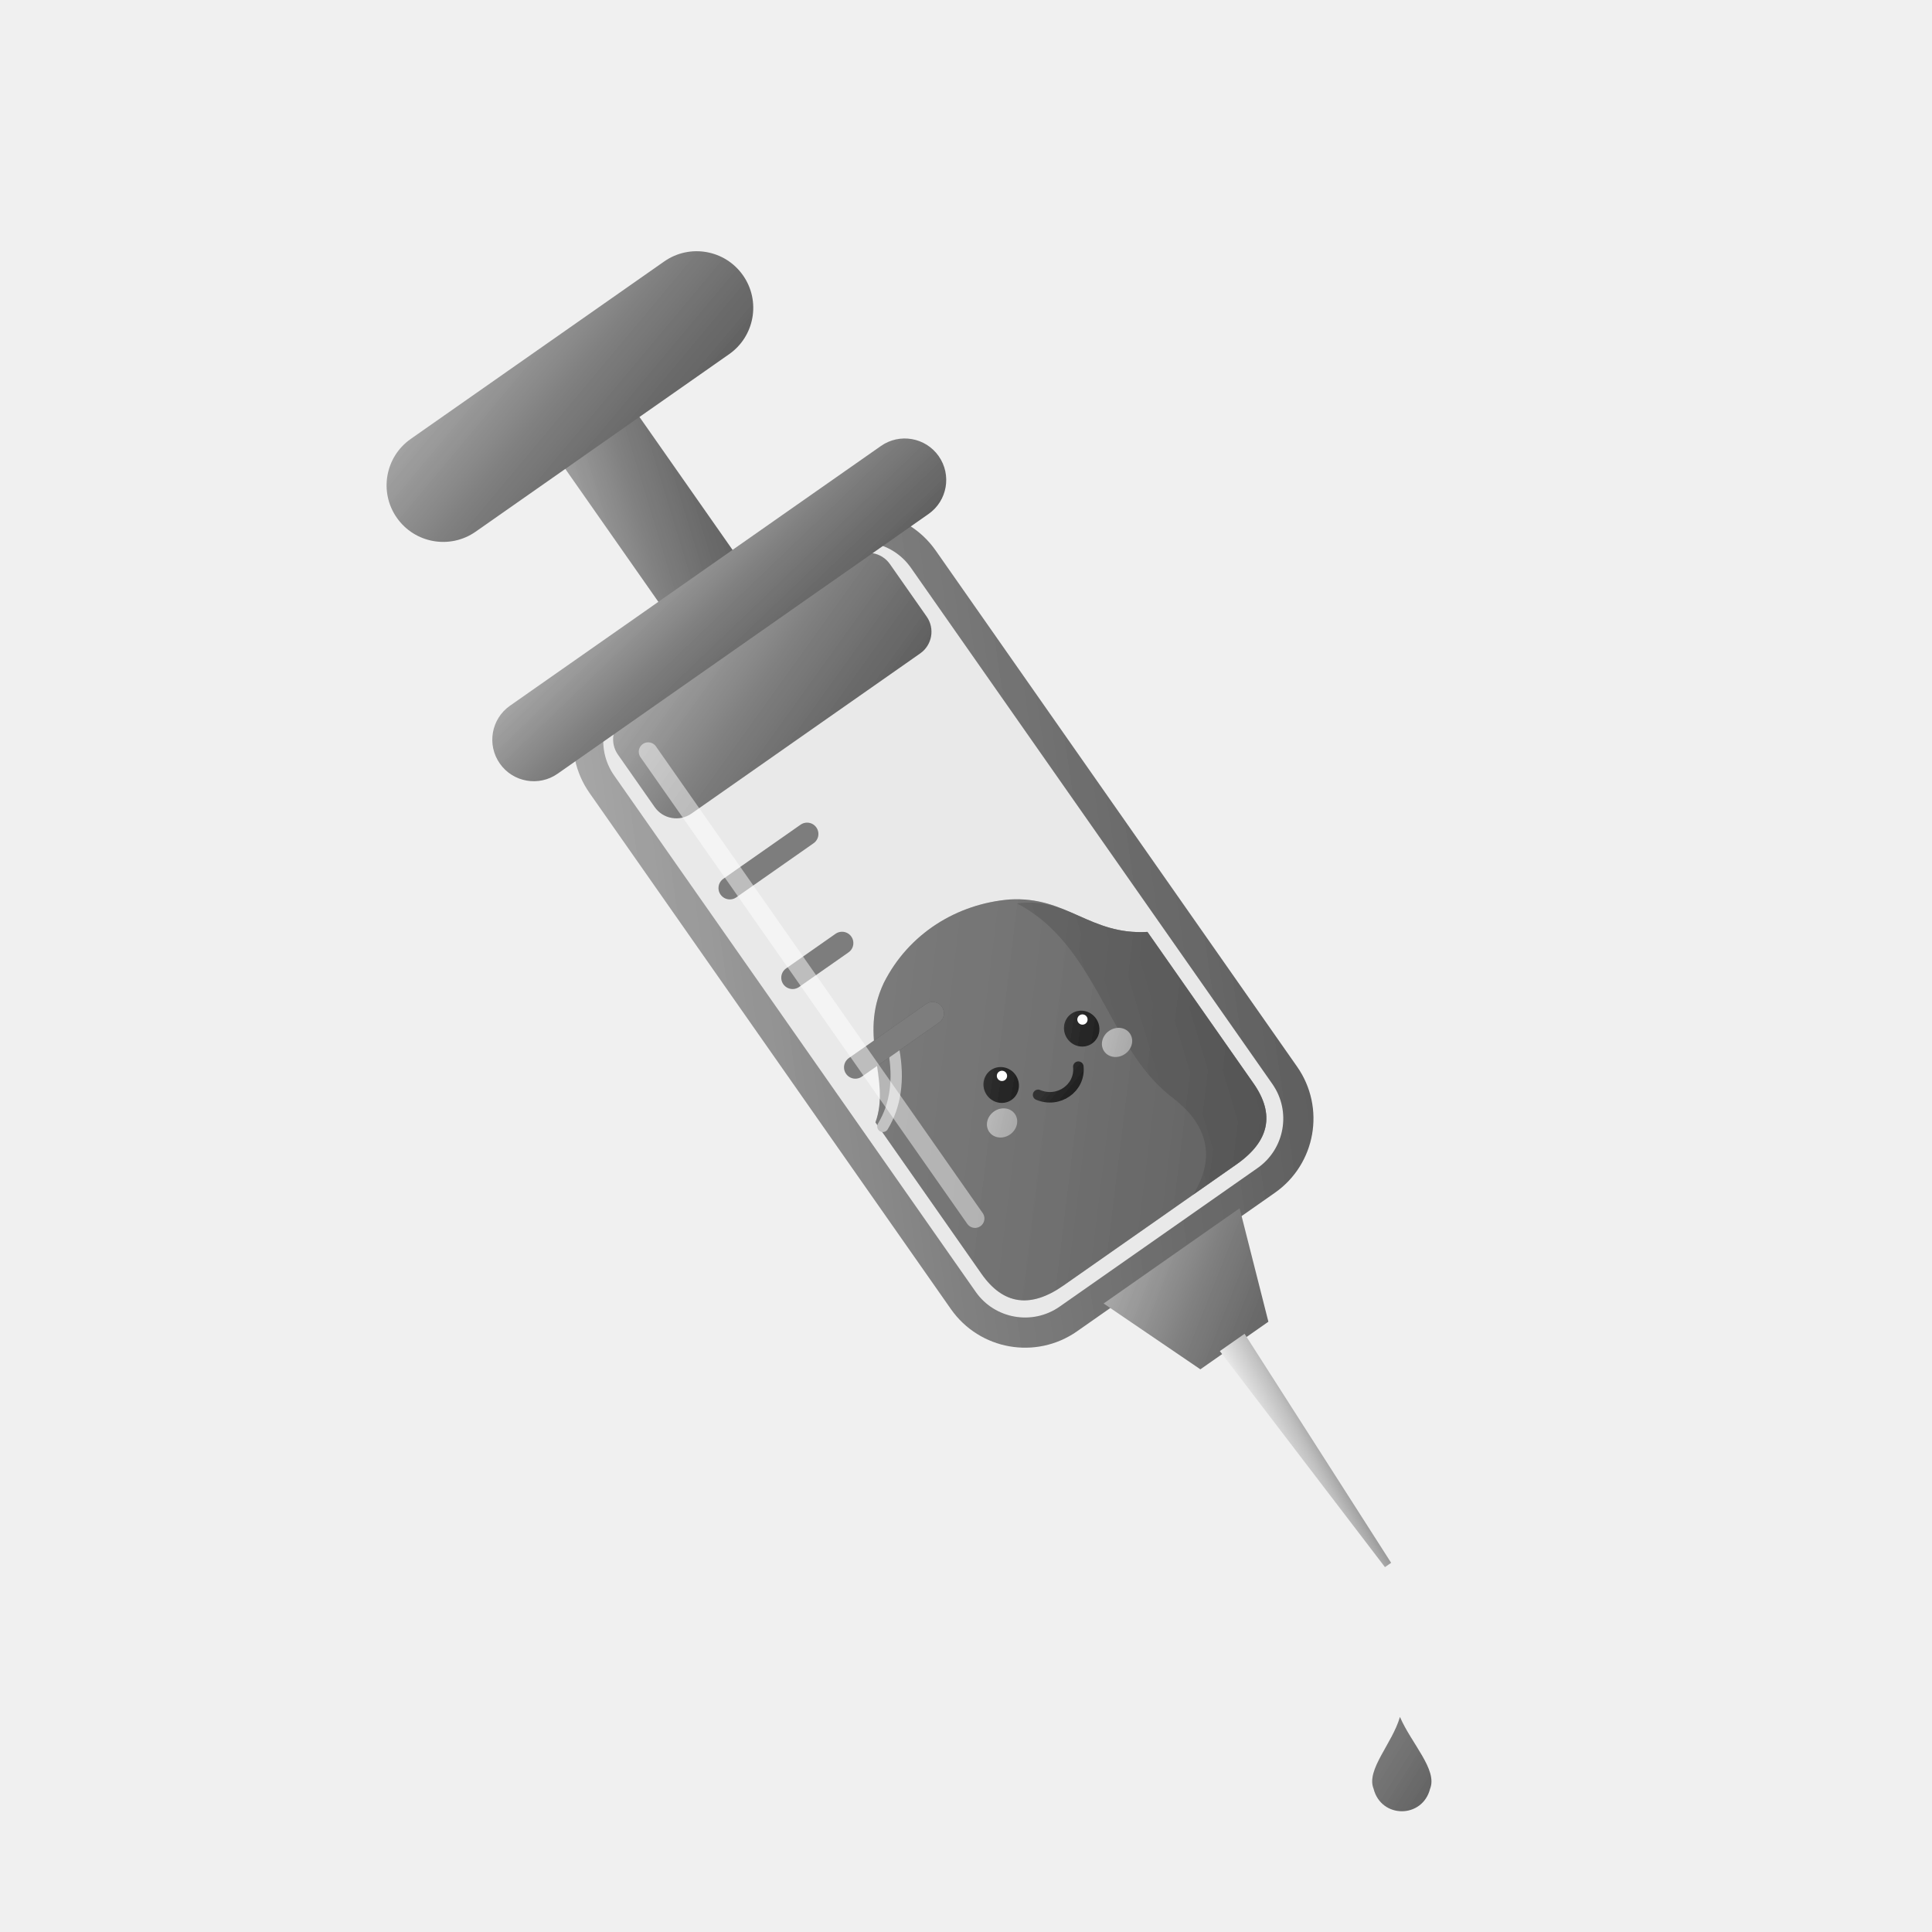
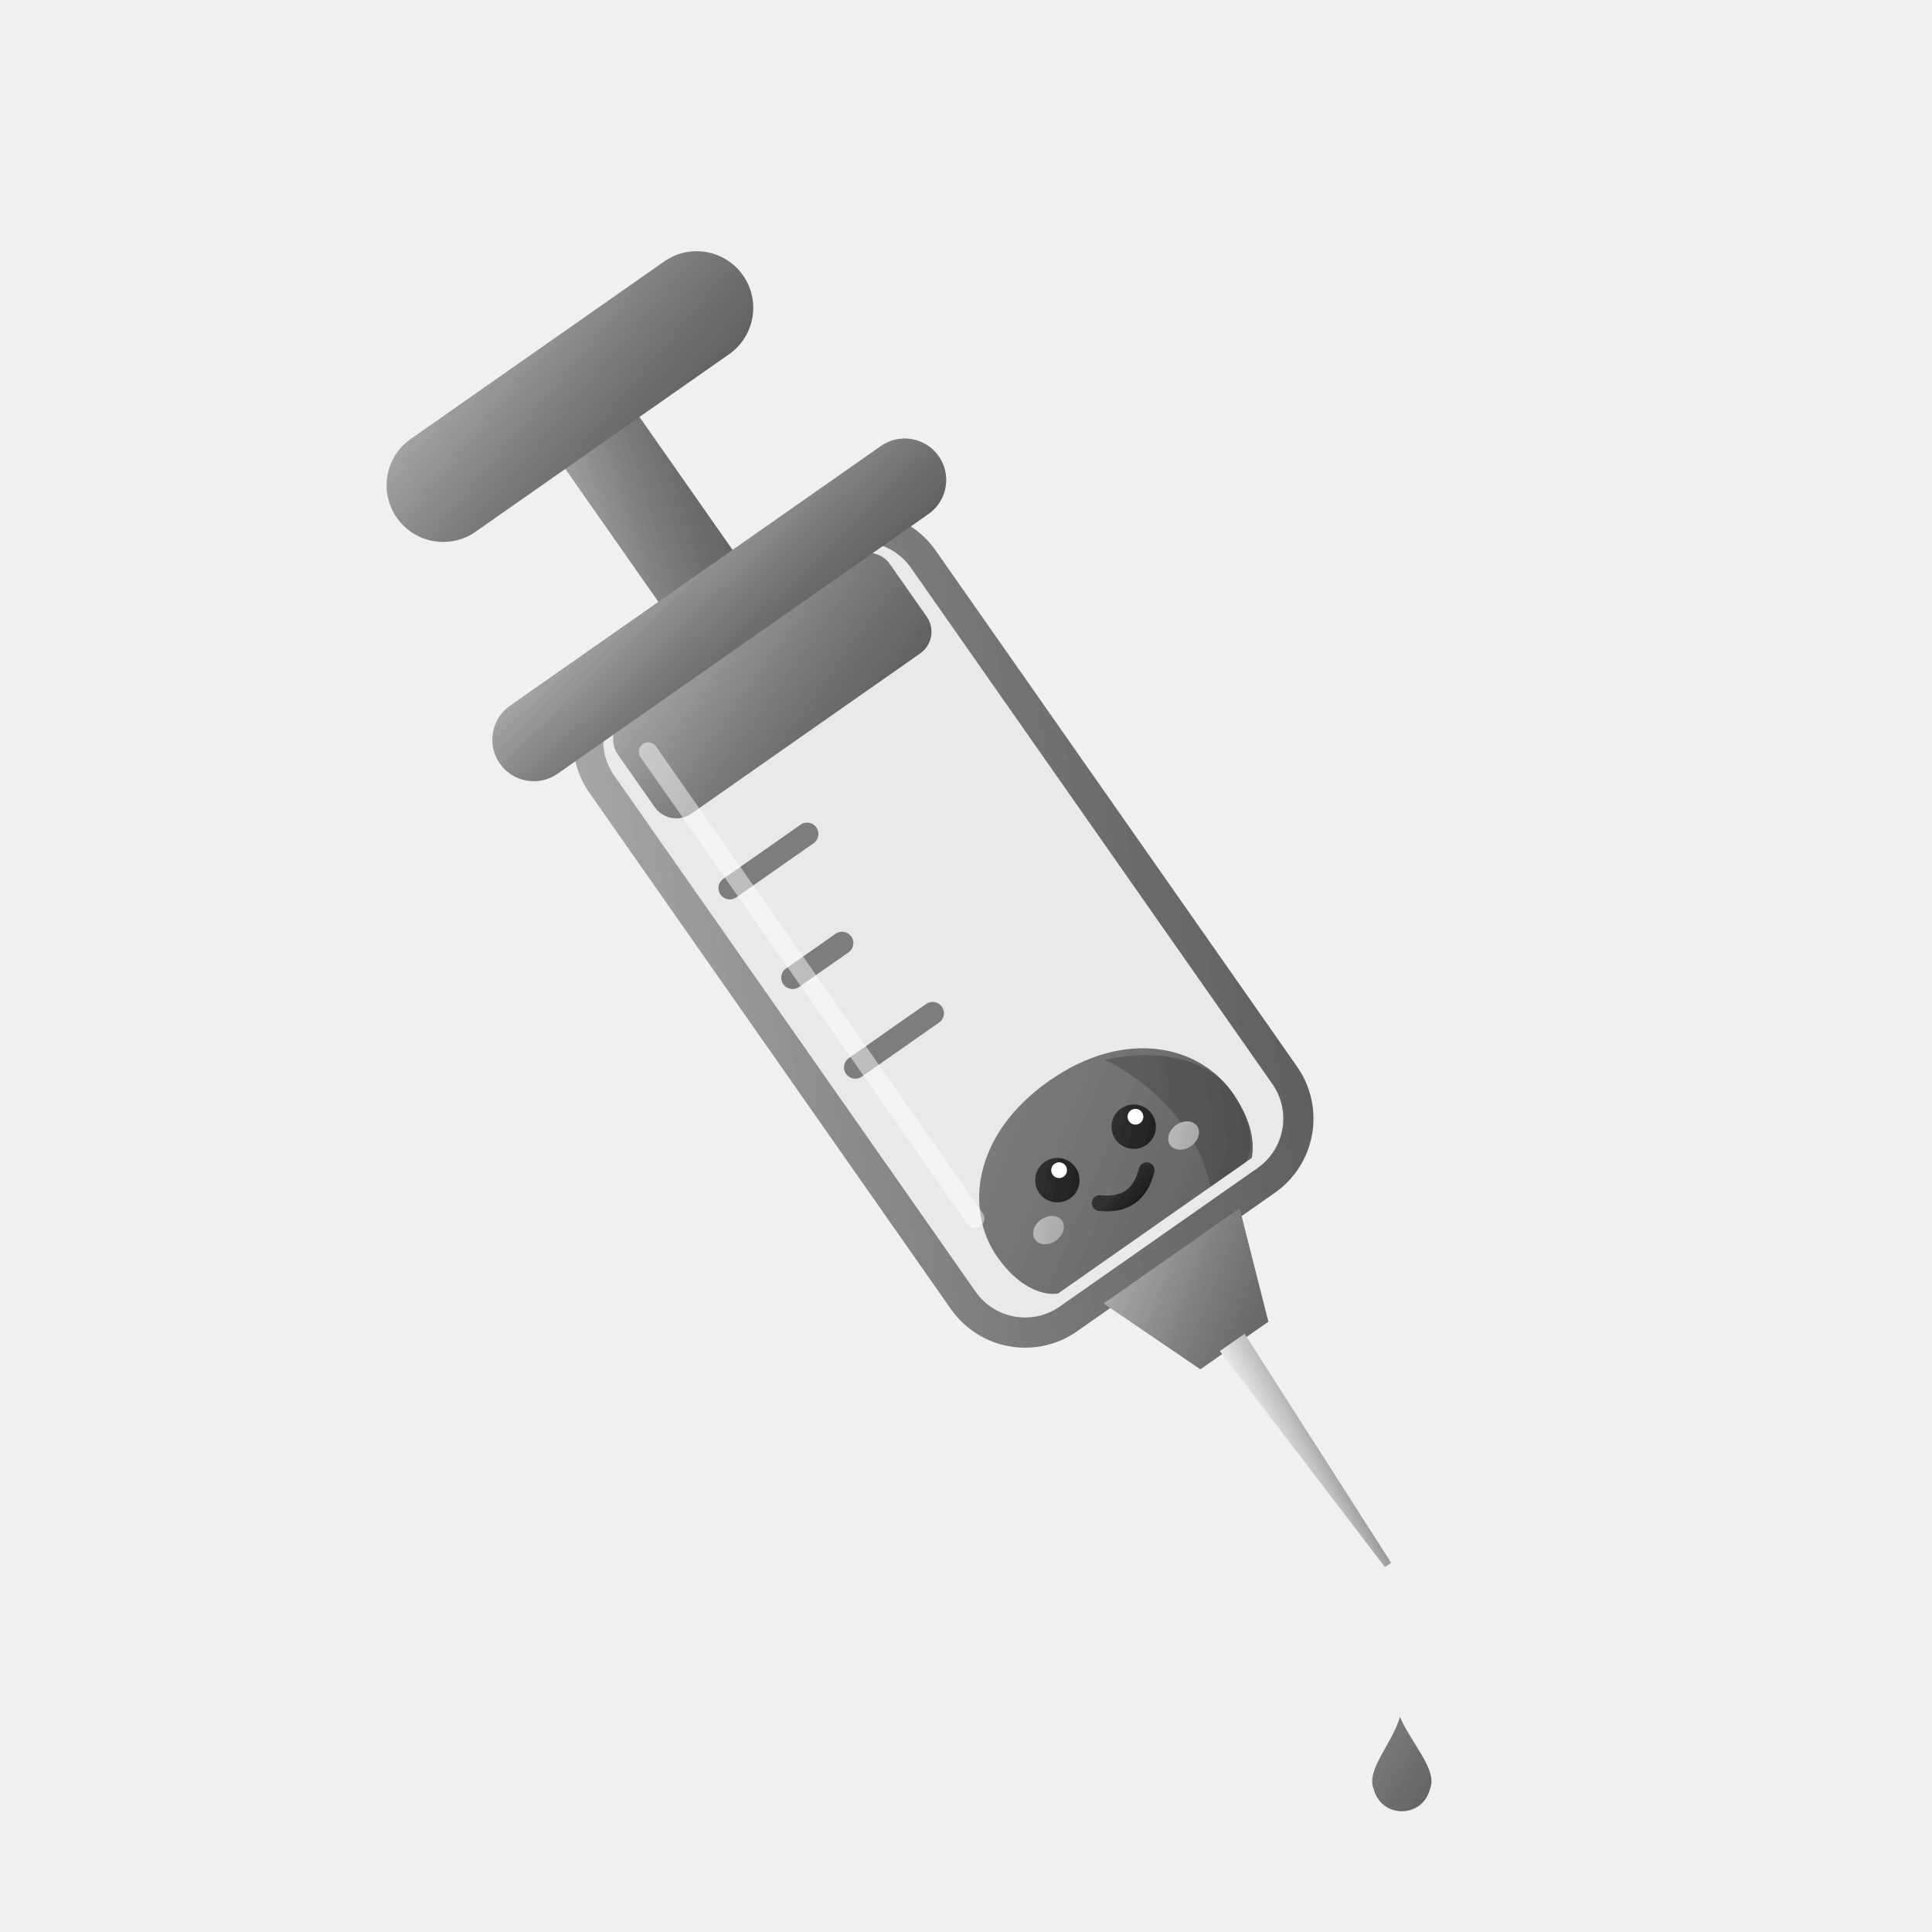
<svg xmlns="http://www.w3.org/2000/svg" viewBox="0 0 512 512" width="512" height="512" fill="none" role="img" aria-label="dependency injection beetroot syringe">
  <defs>
    <linearGradient id="bt-di-mono-beet" x1="0" y1="0" x2="1" y2="1">
      <stop offset="0" stop-color="#D44C8A" />
      <stop offset="0.5" stop-color="#C73A7D" />
      <stop offset="1" stop-color="#B02768" />
    </linearGradient>
    <linearGradient id="bt-di-mono-shade" x1="0" y1="0" x2="1" y2="1">
      <stop offset="0" stop-color="#A62665" />
      <stop offset="1" stop-color="#8B1952" />
    </linearGradient>
    <linearGradient id="bt-di-mono-leaf" x1="0" y1="0" x2="1" y2="1">
      <stop offset="0" stop-color="#51B777" />
      <stop offset="1" stop-color="#329C60" />
    </linearGradient>
    <linearGradient id="bt-di-mono-stem" x1="0" y1="0" x2="1" y2="1">
      <stop offset="0" stop-color="#348D53" />
      <stop offset="1" stop-color="#247646" />
    </linearGradient>
    <linearGradient id="bt-di-mono-cheek" x1="0" y1="0" x2="1" y2="1">
      <stop offset="0" stop-color="#F6A3CD" />
      <stop offset="1" stop-color="#EC84B6" />
    </linearGradient>
    <linearGradient id="bt-di-mono-eye" x1="0" y1="0" x2="1" y2="1">
      <stop offset="0" stop-color="#650F39" />
      <stop offset="1" stop-color="#3A0B24" />
    </linearGradient>
    <linearGradient id="bt-di-mono-teal" x1="0" y1="0" x2="1" y2="1">
      <stop offset="0" stop-color="#51BDB8" />
      <stop offset="1" stop-color="#37ABA8" />
    </linearGradient>
    <linearGradient id="bt-di-mono-teal-side" x1="0" y1="0" x2="1" y2="1">
      <stop offset="0" stop-color="#298F90" />
      <stop offset="1" stop-color="#1B7378" />
    </linearGradient>
    <linearGradient id="bt-di-mono-orange" x1="0" y1="0" x2="1" y2="1">
      <stop offset="0" stop-color="#FFAF64" />
      <stop offset="0.5" stop-color="#F77A27" />
      <stop offset="1" stop-color="#D95517" />
    </linearGradient>
    <linearGradient id="bt-di-mono-orange-side" x1="0" y1="0" x2="1" y2="1">
      <stop offset="0" stop-color="#F58A38" />
      <stop offset="1" stop-color="#DD611F" />
    </linearGradient>
    <linearGradient id="bt-di-mono-indigo" x1="0" y1="0" x2="1" y2="1">
      <stop offset="0" stop-color="#9890F1" />
      <stop offset="0.5" stop-color="#716BD1" />
      <stop offset="1" stop-color="#514CA5" />
    </linearGradient>
    <linearGradient id="bt-di-mono-blue" x1="0" y1="0" x2="1" y2="1">
      <stop offset="0" stop-color="#79ABE9" />
      <stop offset="0.5" stop-color="#447EC8" />
      <stop offset="1" stop-color="#295EA5" />
    </linearGradient>
    <linearGradient id="bt-di-mono-silver" x1="0" y1="0" x2="1" y2="1">
      <stop offset="0" stop-color="#E5EAF1" />
      <stop offset="0.5" stop-color="#B2C0D0" />
      <stop offset="1" stop-color="#6F849D" />
    </linearGradient>
    <linearGradient id="bt-di-mono-card" x1="0" y1="0" x2="1" y2="1">
      <stop offset="0" stop-color="#F7EDF4" />
      <stop offset="1" stop-color="#E9DBE5" />
    </linearGradient>
    <linearGradient id="bt-di-mono-amber" x1="0" y1="0" x2="1" y2="1">
      <stop offset="0" stop-color="#F5CD7A" />
      <stop offset="0.5" stop-color="#D99E3D" />
      <stop offset="1" stop-color="#B27521" />
    </linearGradient>
    <linearGradient id="bt-di-mono-palette" x1="0" y1="0" x2="1" y2="1">
      <stop offset="0" stop-color="#F5D2E9" />
      <stop offset="0.5" stop-color="#DE9AC6" />
      <stop offset="1" stop-color="#B96FA5" />
    </linearGradient>
  </defs>
  <defs>
    <filter id="bt-di-mono-gray">
      <feColorMatrix type="saturate" values="0" />
    </filter>
  </defs>
  <g filter="url(#bt-di-mono-gray)">
    <g transform="rotate(-35 256 255)">
      <rect x="244" y="69" width="24" height="74" rx="8" fill="url(#bt-di-mono-blue)" />
      <rect x="200" y="57" width="112" height="30" rx="15" fill="url(#bt-di-mono-blue)" />
      <rect x="204" y="141" width="104" height="207" rx="20" fill="#DCEAF9" fill-opacity=".88" stroke="url(#bt-di-mono-blue)" stroke-width="8" />
-       <path d="M212 276C222 269 221 255 235 247 248 240 263 241 275 248 288 256 287 268 300 276V325Q300 340 284 340H228Q212 340 212 325Z" fill="url(#bt-di-mono-beet)" />
-       <path d="M276 250C287 271 274 295 280 315Q286 333 270 340H284Q300 340 300 325V276C287 268 288 256 276 250Z" fill="url(#bt-di-mono-shade)" opacity=".55" />
-       <path d="M213 278q9-4 14-15" stroke="#F3AED0" stroke-width="3" stroke-linecap="round" />
-       <g transform="translate(258 287) scale(0.31)">
-         <ellipse cx="-42" cy="0" rx="15" ry="15.5" fill="url(#bt-di-mono-eye)" />
-         <ellipse cx="42" cy="0" rx="15" ry="15.5" fill="url(#bt-di-mono-eye)" />
-         <circle cx="-37" cy="-6" r="4.4" fill="#FFF" />
-         <circle cx="47" cy="-6" r="4.4" fill="#FFF" />
-         <ellipse cx="-60" cy="27" rx="13.4" ry="12" fill="url(#bt-di-mono-cheek)" />
-         <ellipse cx="60" cy="27" rx="13.4" ry="12" fill="url(#bt-di-mono-cheek)" />
-         <path d="M-21 25C-11 41 12 41 21 25" stroke="url(#bt-di-mono-eye)" stroke-width="9" stroke-linecap="round" />
+       <g transform="translate(256 339) scale(1.9)">
+         <path d="M0-24C-13-24-20-16-20-8-20-3-18 0-16 1H16C18 0 20-3 20-8 20-16 13-24 0-24Z" fill="url(#bt-di-mono-beet)" />
+         <path d="M8-22C15-19 20-14 20-8 20-4 19-1 17 1H10C13-6 12-15 8-22Z" fill="url(#bt-di-mono-shade)" opacity=".85" />
+         <circle cx="-7" cy="-12" r="3.1" fill="url(#bt-di-mono-eye)" />
+         <circle cx="6" cy="-12" r="3.1" fill="url(#bt-di-mono-eye)" />
+         <circle cx="-6" cy="-13" r="1.1" fill="#FFF" />
+         <circle cx="7" cy="-13" r="1.1" fill="#FFF" />
+         <ellipse cx="-12" cy="-7" rx="2.3" ry="1.8" fill="url(#bt-di-mono-cheek)" />
+         <ellipse cx="11" cy="-7" rx="2.3" ry="1.8" fill="url(#bt-di-mono-cheek)" />
+         <path d="M-4-6Q0-2.5 4-6" stroke="url(#bt-di-mono-eye)" stroke-width="2.2" stroke-linecap="round" />
      </g>
      <rect x="212" y="150" width="88" height="31" rx="7" fill="url(#bt-di-mono-blue)" />
      <path d="M216 203h25m-25 29h16m-16 29h25" stroke="#447EC8" stroke-width="6" stroke-linecap="round" />
      <path d="m234 350 11 29h22l11-29" fill="url(#bt-di-mono-blue)" />
      <path d="M252 378h8l-3 72h-2Z" fill="url(#bt-di-mono-silver)" />
      <rect x="185" y="130" width="142" height="22" rx="11" fill="url(#bt-di-mono-blue)" />
      <path d="M219 161v151" stroke="#FFF" stroke-width="5" stroke-linecap="round" opacity=".5" />
    </g>
    <path d="M371 455C369 462 362 469 364 474 366 482 377 482 379 474 381 469 374 462 371 455Z" fill="url(#bt-di-mono-beet)" />
  </g>
</svg>
